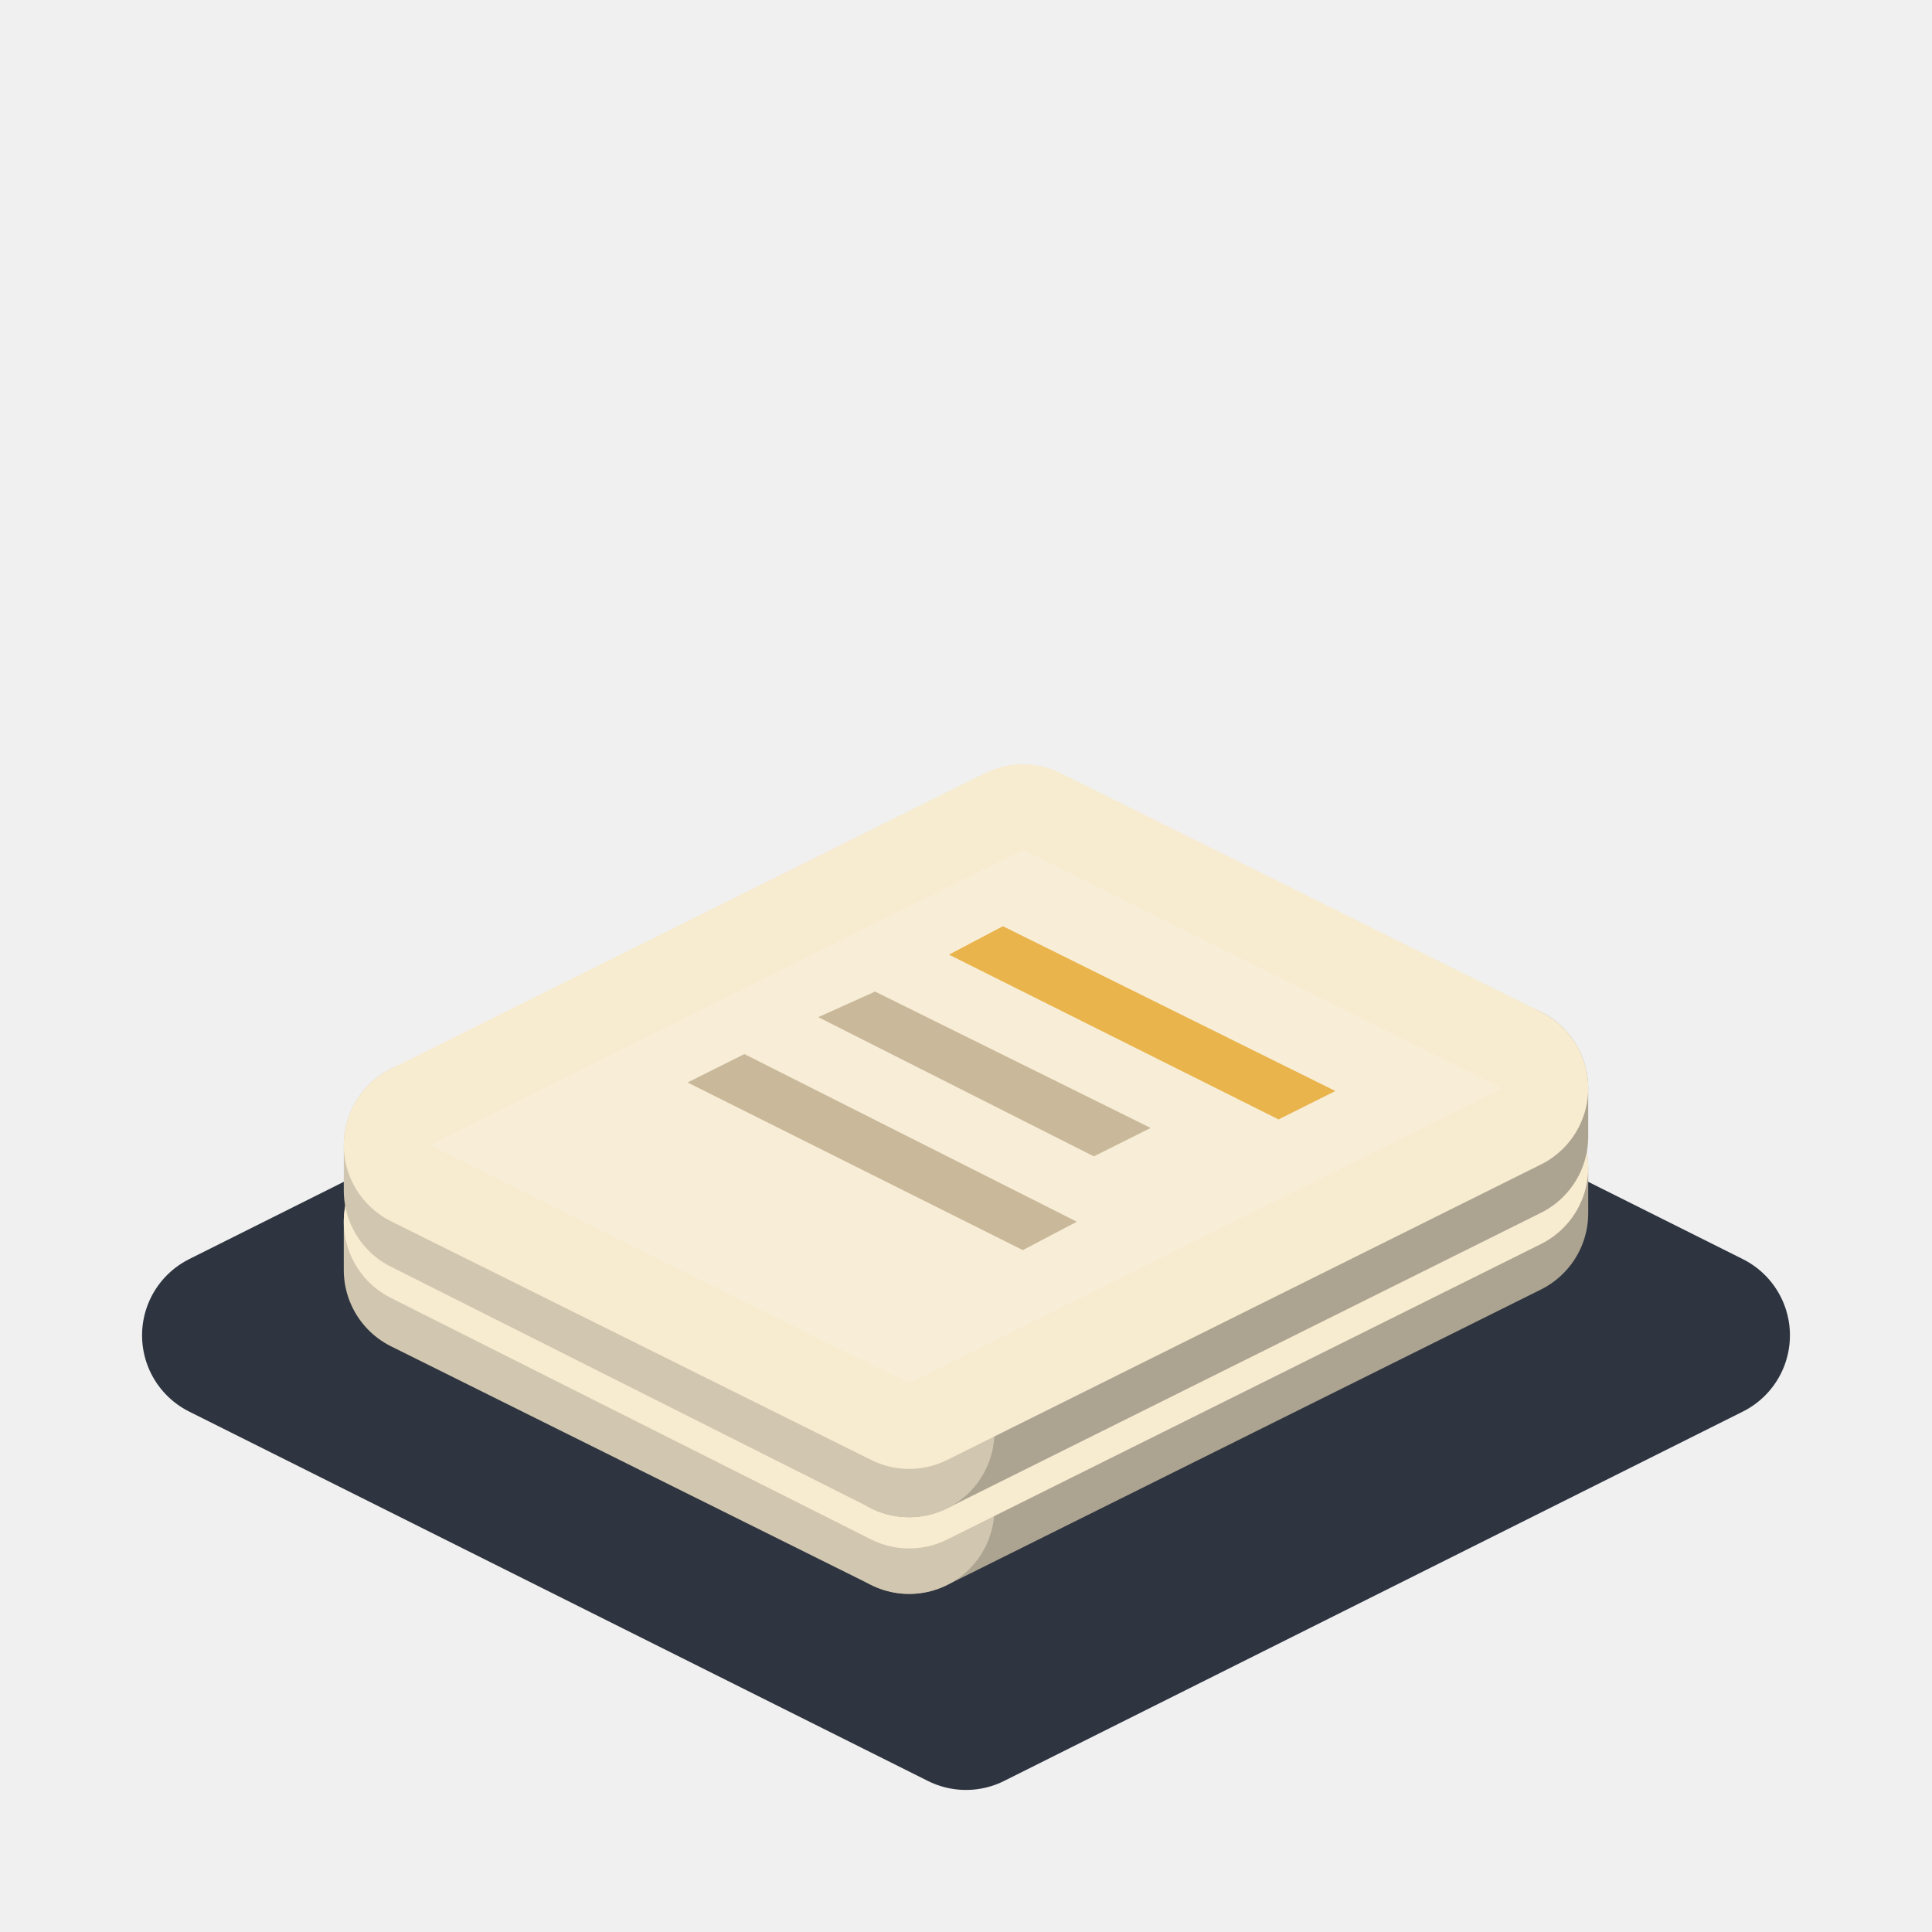
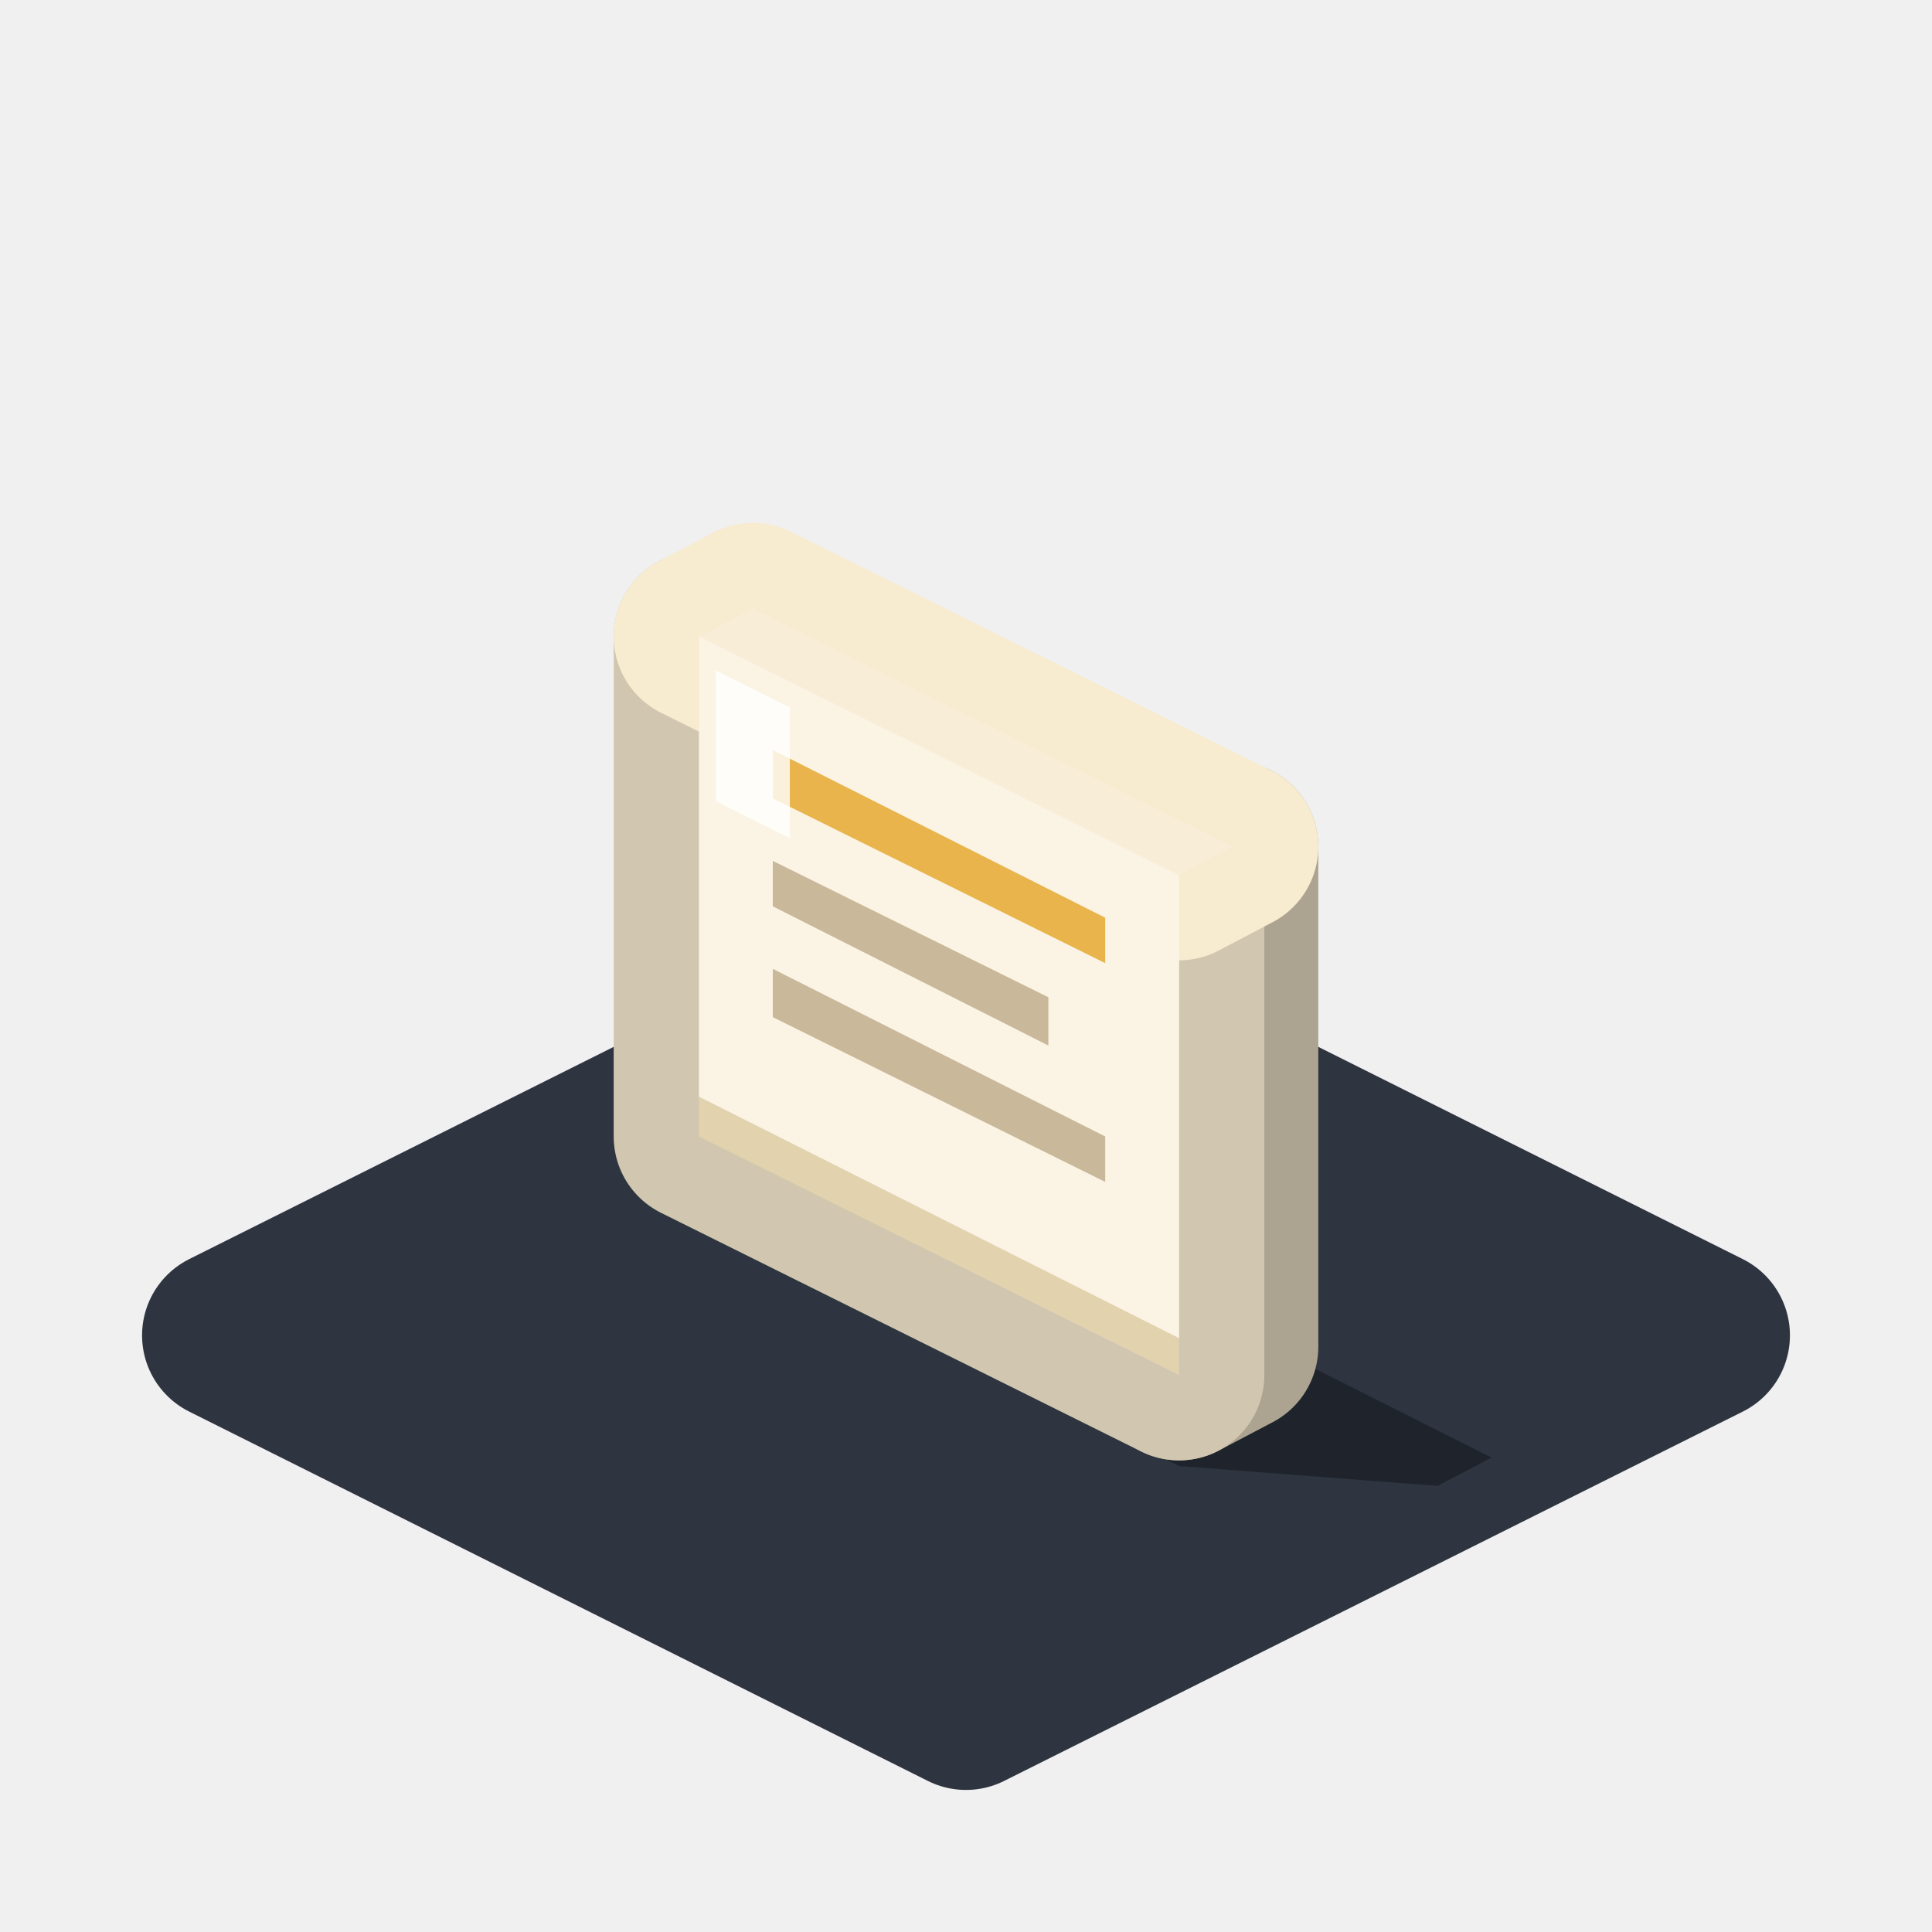
<svg xmlns="http://www.w3.org/2000/svg" width="68" height="68" viewBox="0 0 68 68" fill="none">
  <path d="M34.0 34.0 L60.0 47.0 L34.0 60.0 L8.0 47.0 Z" fill="#2F3540" stroke="#2F3540" stroke-width="6" stroke-linejoin="round" />
-   <path d="M52.9 42.7 L32.0 53.1 L32.0 51.5 L52.9 41.1 Z" fill="#ACA491" stroke="#ACA491" stroke-width="6" stroke-linejoin="round" />
-   <path d="M15.1 44.7 L32.0 53.1 L32.0 51.5 L15.1 43.0 Z" fill="#D1C7B0" stroke="#D1C7B0" stroke-width="6" stroke-linejoin="round" />
-   <path d="M36.0 32.6 L52.9 41.1 L32.0 51.5 L15.1 43.0 Z" fill="#F7EBD0" stroke="#F7EBD0" stroke-width="6" stroke-linejoin="round" />
-   <path d="M36.0 32.6 L52.9 41.1 L32.0 51.5 L15.1 43.0 Z" fill="#FFFFFF" fill-opacity=".12" />
-   <path d="M52.9 40.0 L32.0 50.4 L32.0 48.7 L52.9 38.3 Z" fill="#ACA491" stroke="#ACA491" stroke-width="6" stroke-linejoin="round" />
-   <path d="M15.1 41.9 L32.0 50.4 L32.0 48.7 L15.1 40.3 Z" fill="#D1C7B0" stroke="#D1C7B0" stroke-width="6" stroke-linejoin="round" />
-   <path d="M36.0 29.9 L52.9 38.3 L32.0 48.7 L15.1 40.3 Z" fill="#F7EBD0" stroke="#F7EBD0" stroke-width="6" stroke-linejoin="round" />
-   <path d="M36.0 29.9 L52.9 38.3 L32.0 48.7 L15.1 40.3 Z" fill="#FFFFFF" fill-opacity=".12" />
-   <path d="M35.3 32.6 L47.0 38.4 L45.0 39.4 L33.4 33.6 Z" fill="#E9B44C" />
-   <path d="M30.8 34.9 L40.5 39.7 L38.5 40.7 L28.8 35.8 Z" fill="#C9B99A" />
-   <path d="M26.2 37.1 L37.9 43.0 L36.0 44.0 L24.2 38.1 Z" fill="#C9B99A" />
+   <path d="M26.5 42.2 L35.6 42.8 L52.5 51.3 L50.6 52.3 L41.5 51.6 L24.6 43.2 Z" fill="#1F242C" />
+   <path d="M43.4 47.4 L41.5 48.4 L41.5 30.8 L43.4 29.8 Z" fill="#ACA491" stroke="#ACA491" stroke-width="6" stroke-linejoin="round" />
+   <path d="M24.6 40.0 L41.5 48.4 L41.5 30.8 L24.6 22.4 Z" fill="#D1C7B0" stroke="#D1C7B0" stroke-width="6" stroke-linejoin="round" />
+   <path d="M26.5 21.4 L43.4 29.8 L41.5 30.8 L24.6 22.4 Z" fill="#F7EBD0" stroke="#F7EBD0" stroke-width="6" stroke-linejoin="round" />
+   <path d="M26.5 21.4 L43.4 29.8 L41.5 30.8 L24.6 22.4 Z" fill="#FFFFFF" fill-opacity=".12" />
+   <path d="M24.6 40.0 L41.5 48.4 L41.5 47.1 L24.6 38.6 Z" fill="#E2D2AE" />
+   <path d="M24.6 38.6 L41.5 47.1 L41.5 30.8 L24.6 22.4 Z" fill="#FBF4E4" />
+   <path d="M27.2 28.1 L38.9 33.9 L38.9 32.3 L27.2 26.4 Z" fill="#E9B44C" />
+   <path d="M27.2 31.9 L36.9 36.8 L36.9 35.1 L27.2 30.3 Z" fill="#C9B99A" />
+   <path d="M27.2 35.8 L38.9 41.6 L38.9 40.0 L27.2 34.1 Z" fill="#C9B99A" />
+   <path d="M25.2 23.6 L27.8 24.9 L27.8 29.5 L25.2 28.2 Z" fill="#FFFFFF" fill-opacity=".8" />
</svg>
